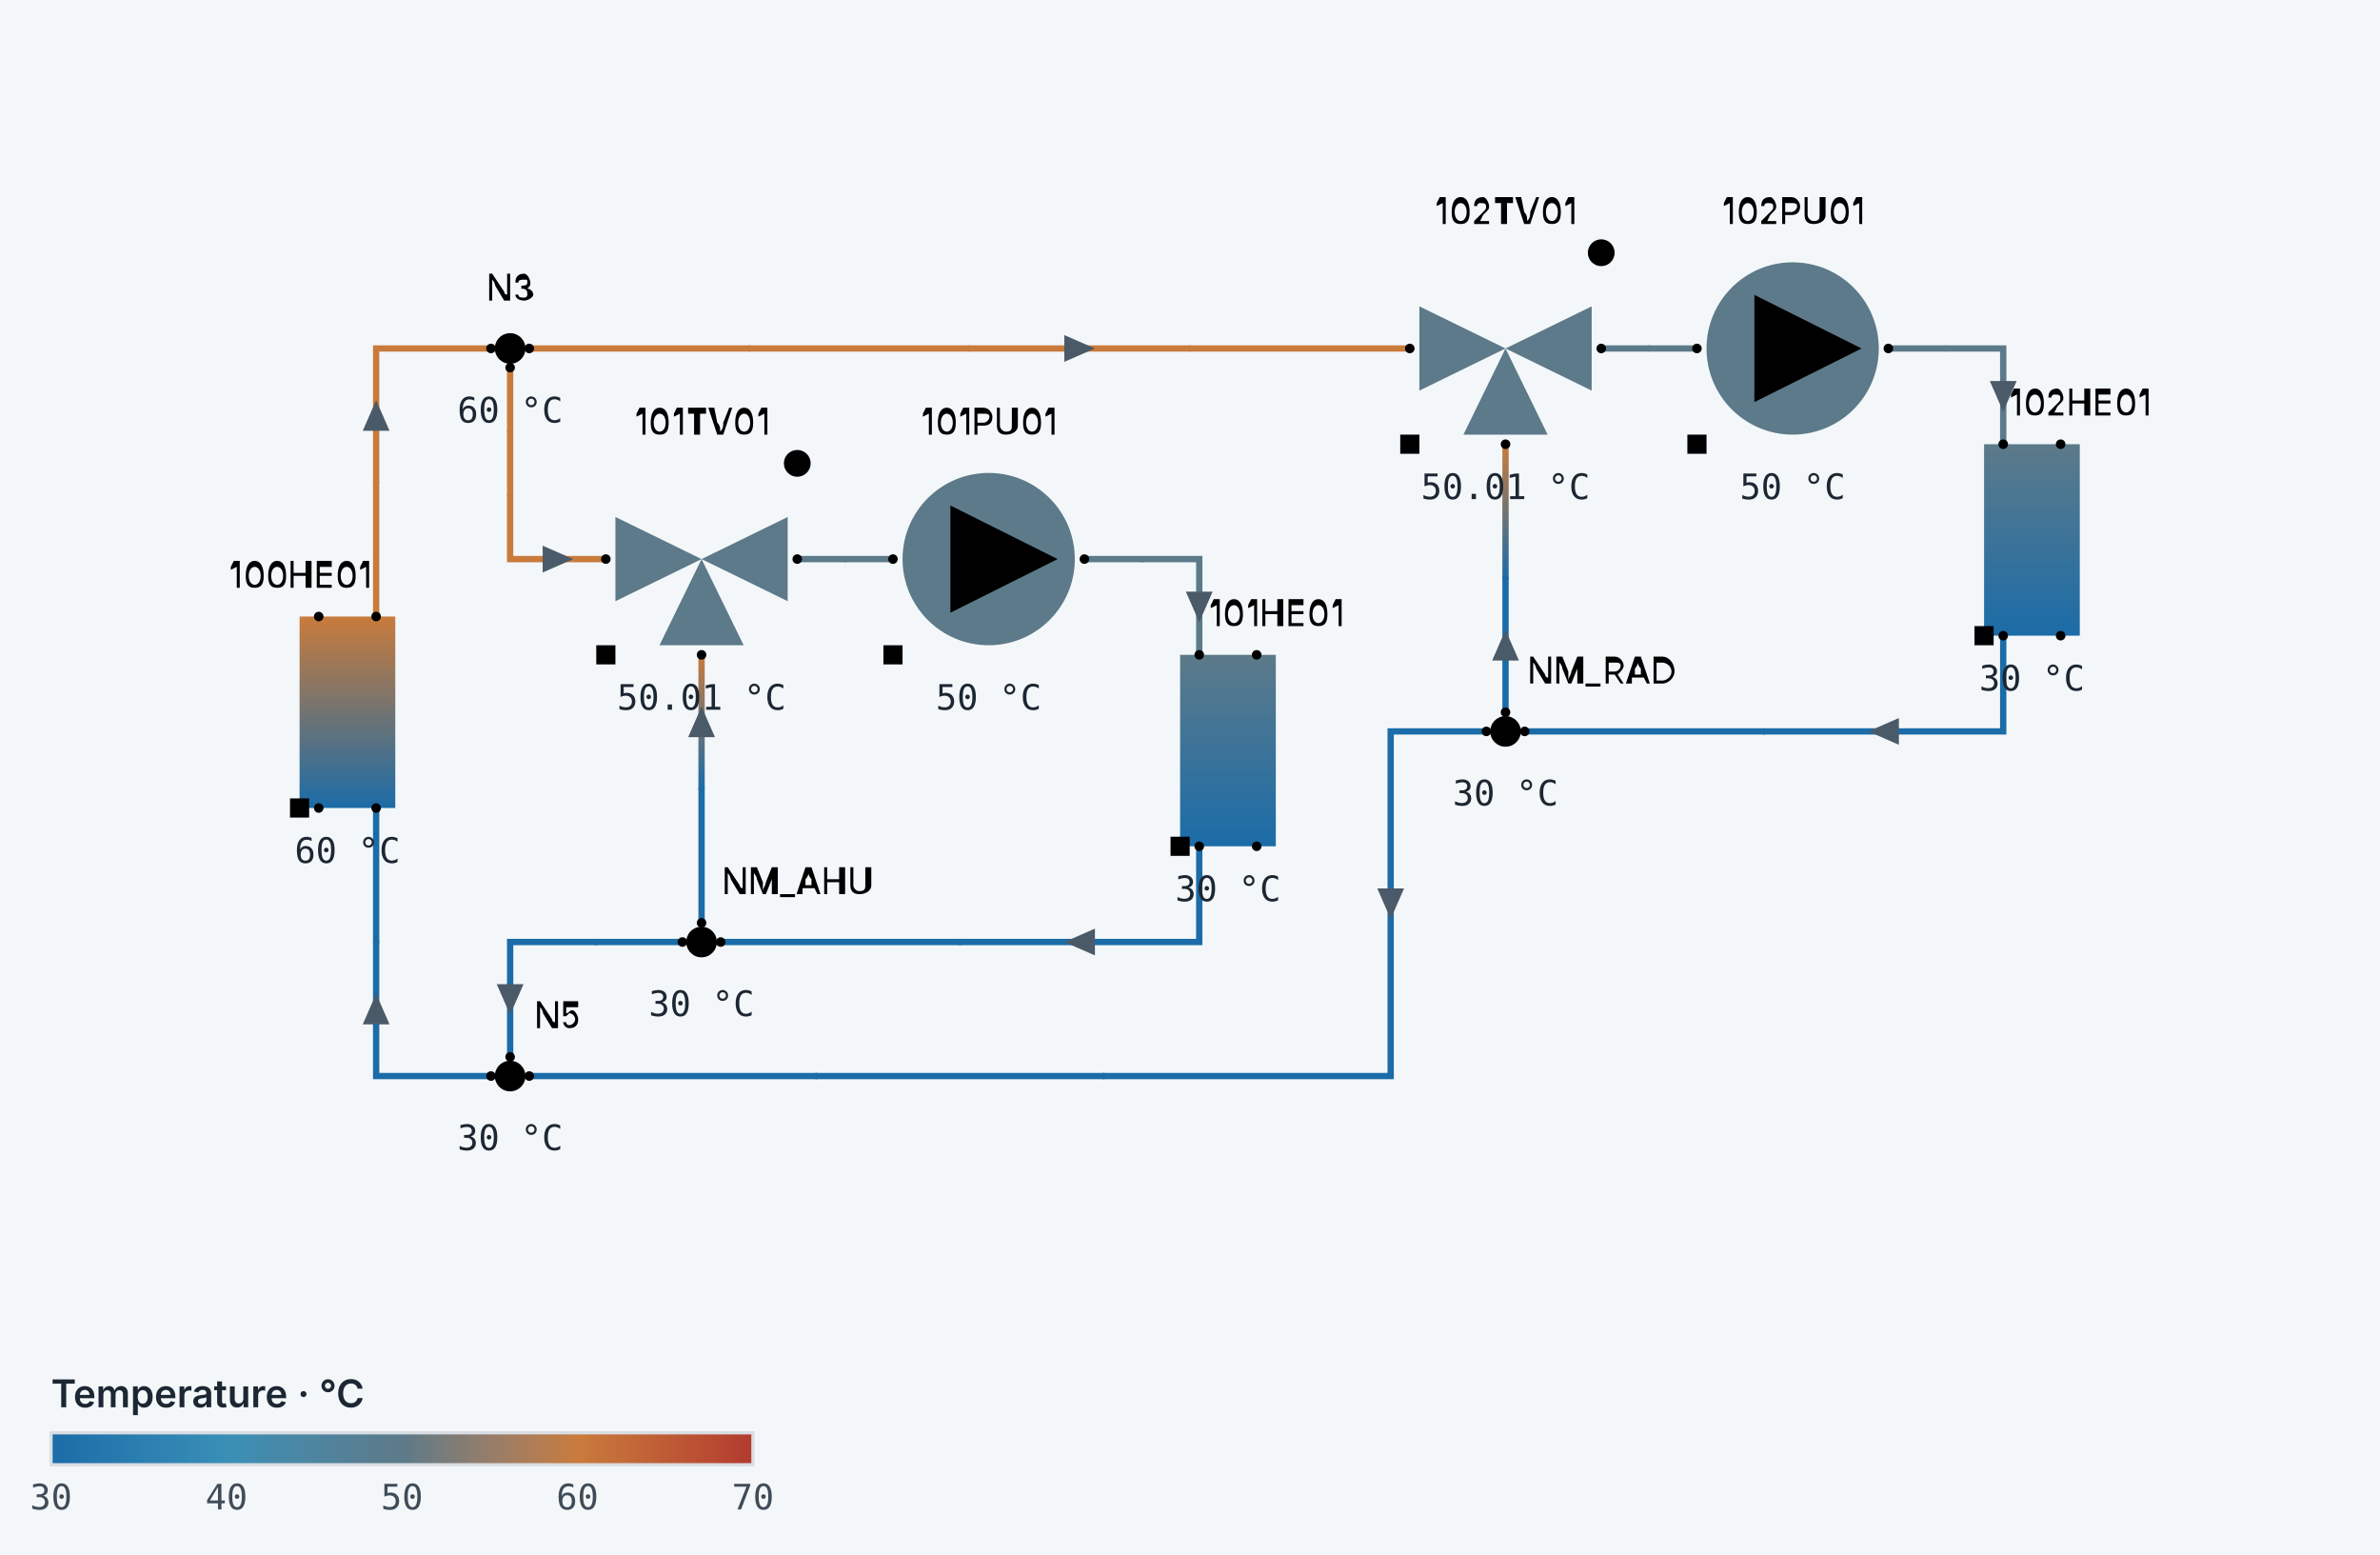
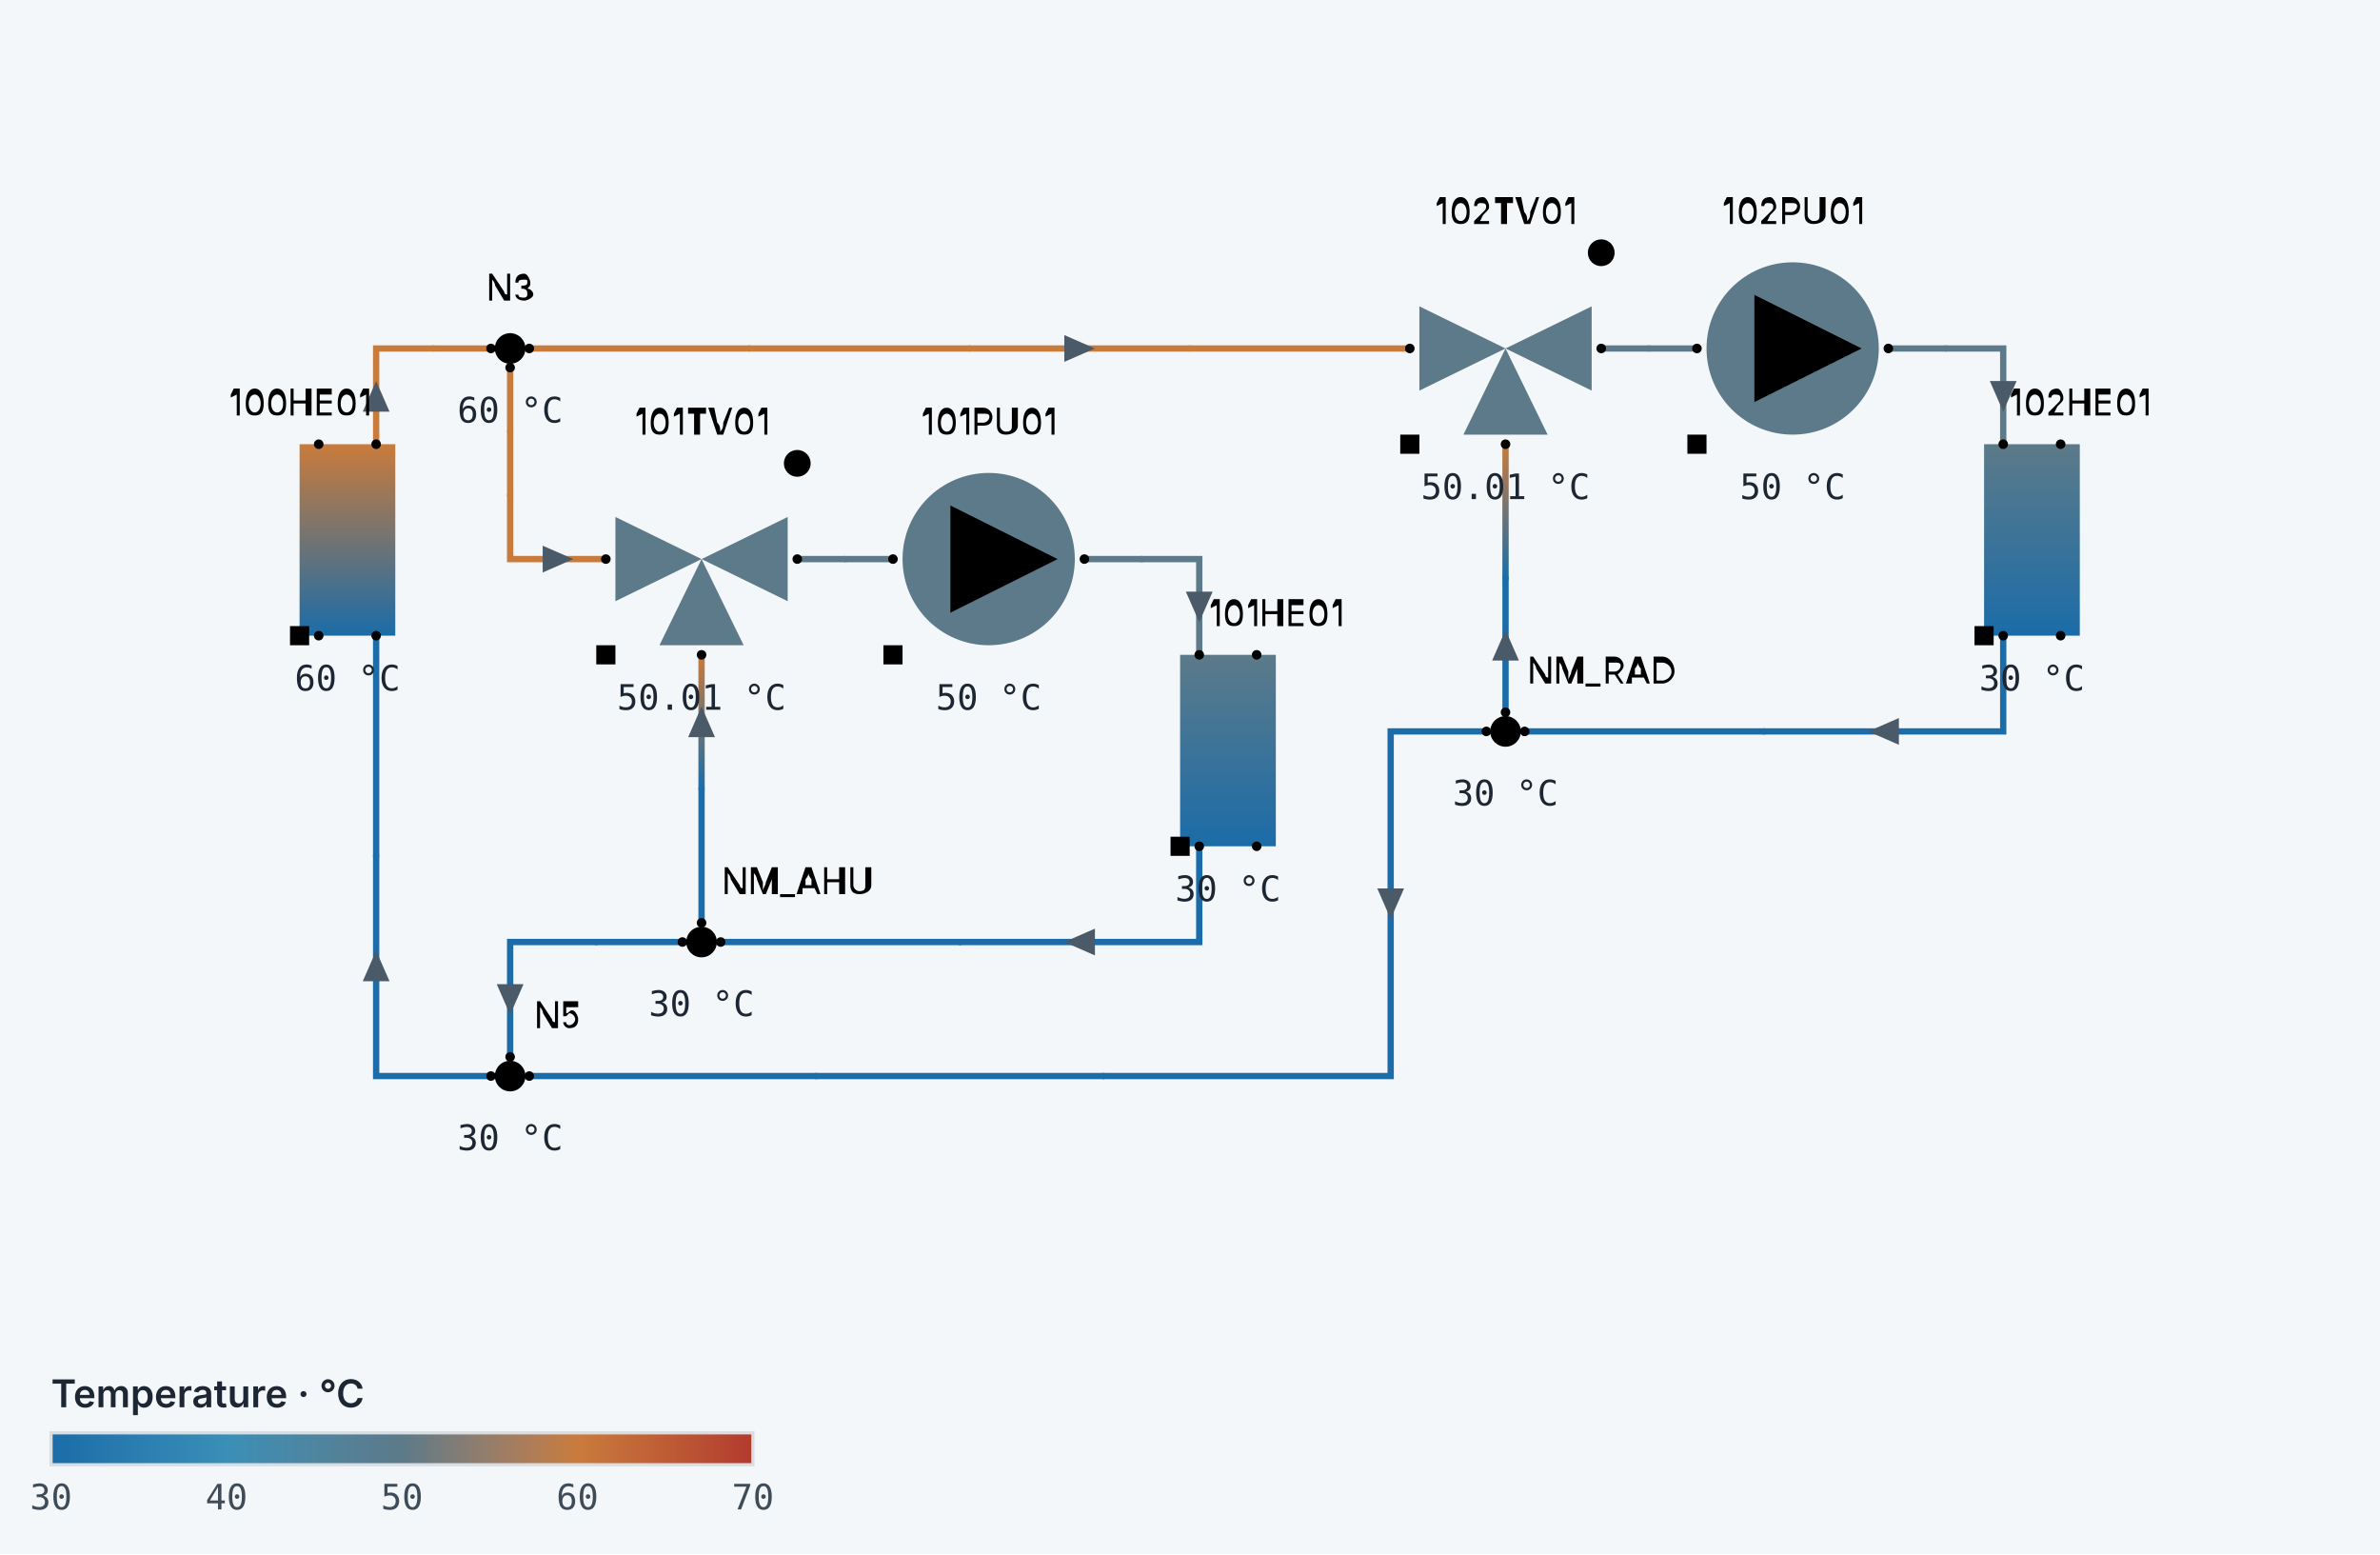
<svg xmlns="http://www.w3.org/2000/svg" width="746" height="487" viewBox="0 0 746 487" role="img" aria-labelledby="export-title export-desc" data-theme="light">
  <style>svg { font-family: system-ui, -apple-system, 'Segoe UI', sans-serif; }
.export__background { fill: #f4f7f9; }
.export__value { font-family: ui-monospace, 'Cascadia Code', 'JetBrains Mono', Consolas, monospace; font-size: 11px; fill: #1c2733; text-anchor: middle; }
.export__value--unsolved { fill: #586672; font-style: italic; }
.export__legend-title { font-size: 12px; font-weight: 600; fill: #1c2733; }
.export__legend-tick { font-family: ui-monospace, 'Cascadia Code', 'JetBrains Mono', Consolas, monospace; font-size: 11px; fill: #3f4c58; text-anchor: middle; }
.export__legend-note { font-size: 11px; fill: #586672; }
.export__legend-frame { fill: none; stroke: #d9dee3; }
.scene__route .scene__arrow { fill: #4a5a68; }
.scene__route--signal .scene__arrow { fill: #586672; }</style>
  <rect class="export__background" width="746" height="487" />
  <g transform="translate(108.9 169.2) scale(60 -60)">
    <g class="scene" font-family="system-ui, -apple-system, 'Segoe UI', sans-serif">
      <g class="scene__routes">
        <g data-id="c0" class="scene__route scene__route--pipe scene__route--return scene__route--scaled" fill="none" style="stroke:url(#export-route-c0);color:currentColor" stroke-width="0.033" stroke-linejoin="miter" stroke-linecap="round">
          <defs>
-             <linearGradient id="export-route-c0" gradientUnits="userSpaceOnUse" x1="0.15" y1="-2.1" x2="0.15" y2="-1.4">
-               <stop offset="0" style="stop-color:#1b6ca8" />
-               <stop offset="1" style="stop-color:#1b6ca8" />
-             </linearGradient>
-           </defs>
-           <path d="M0.15 -2.1 L0.15 -1.4" />
+             <linearGradient id="export-route-c0" gradientUnits="userSpaceOnUse" x1="0.15" y1="-1.65" x2="0.15" y2="-0.5">
+               <stop offset="0" style="stop-color:#1b6ca8" />
+               <stop offset="1" style="stop-color:#1b6ca8" />
+             </linearGradient>
+           </defs>
+           <path d="M0.15 -1.65 L0.15 -0.5" />
        </g>
        <g data-id="c4" class="scene__route scene__route--pipe scene__route--return scene__route--scaled" fill="none" style="stroke:url(#export-route-c4);color:currentColor" stroke-width="0.033" stroke-linejoin="miter" stroke-linecap="round">
          <defs>
            <linearGradient id="export-route-c4" gradientUnits="userSpaceOnUse" x1="2.45" y1="-2.8" x2="0.95" y2="-2.8">
              <stop offset="0" style="stop-color:#1b6ca8" />
              <stop offset="1" style="stop-color:#1b6ca8" />
            </linearGradient>
          </defs>
          <path d="M2.45 -2.8 L0.95 -2.8" />
        </g>
        <g data-id="c5" class="scene__route scene__route--pipe scene__route--return scene__route--scaled" fill="none" style="stroke:url(#export-route-c5);color:currentColor" stroke-width="0.033" stroke-linejoin="miter" stroke-linecap="round">
          <defs>
-             <linearGradient id="export-route-c5" gradientUnits="userSpaceOnUse" x1="0.75" y1="-2.8" x2="0.15" y2="-2.1">
-               <stop offset="0" style="stop-color:#1b6ca8" />
-               <stop offset="1" style="stop-color:#1b6ca8" />
-             </linearGradient>
-           </defs>
-           <path d="M0.75 -2.8 L0.15 -2.8 L0.15 -2.1" />
-           <polygon class="scene__arrow" points="0.15,-2.37 0.08,-2.53 0.22,-2.53" stroke="none" />
+             <linearGradient id="export-route-c5" gradientUnits="userSpaceOnUse" x1="0.75" y1="-2.8" x2="0.15" y2="-1.65">
+               <stop offset="0" style="stop-color:#1b6ca8" />
+               <stop offset="1" style="stop-color:#1b6ca8" />
+             </linearGradient>
+           </defs>
+           <path d="M0.75 -2.8 L0.15 -2.8 L0.15 -1.65" />
+           <polygon class="scene__arrow" points="0.15,-2.145 0.08,-2.305 0.22,-2.305" stroke="none" />
        </g>
        <g data-id="c9" class="scene__route scene__route--pipe scene__route--return scene__route--scaled" fill="none" style="stroke:url(#export-route-c9);color:currentColor" stroke-width="0.033" stroke-linejoin="miter" stroke-linecap="round">
          <defs>
            <linearGradient id="export-route-c9" gradientUnits="userSpaceOnUse" x1="1.85" y1="-2" x2="1.85" y2="-1.3">
              <stop offset="0" style="stop-color:#1b6ca8" />
              <stop offset="1" style="stop-color:#1b6ca8" />
            </linearGradient>
          </defs>
          <path d="M1.85 -2 L1.85 -1.3" />
        </g>
        <g data-id="c10" class="scene__route scene__route--pipe scene__route--return scene__route--scaled" fill="none" style="stroke:url(#export-route-c10);color:currentColor" stroke-width="0.033" stroke-linejoin="miter" stroke-linecap="round">
          <defs>
            <linearGradient id="export-route-c10" gradientUnits="userSpaceOnUse" x1="1.85" y1="-1.3" x2="1.85" y2="-0.6">
              <stop offset="0" style="stop-color:#1b6ca8" />
              <stop offset="1" style="stop-color:#c97b3c" />
            </linearGradient>
          </defs>
          <path d="M1.85 -1.3 L1.85 -0.6" />
          <polygon class="scene__arrow" points="1.85,-0.87 1.78,-1.03 1.92,-1.03" stroke="none" />
        </g>
        <g data-id="c15" class="scene__route scene__route--pipe scene__route--return scene__route--scaled" fill="none" style="stroke:url(#export-route-c15);color:currentColor" stroke-width="0.033" stroke-linejoin="miter" stroke-linecap="round">
          <defs>
            <linearGradient id="export-route-c15" gradientUnits="userSpaceOnUse" x1="4.45" y1="-1.6" x2="3.2" y2="-2.1">
              <stop offset="0" style="stop-color:#1b6ca8" />
              <stop offset="1" style="stop-color:#1b6ca8" />
            </linearGradient>
          </defs>
          <path d="M4.45 -1.6 L4.45 -2.1 L3.2 -2.1" />
          <polygon class="scene__arrow" points="3.745,-2.1 3.905,-2.17 3.905,-2.03" stroke="none" />
        </g>
        <g data-id="c16" class="scene__route scene__route--pipe scene__route--return scene__route--scaled" fill="none" style="stroke:url(#export-route-c16);color:currentColor" stroke-width="0.033" stroke-linejoin="miter" stroke-linecap="round">
          <defs>
            <linearGradient id="export-route-c16" gradientUnits="userSpaceOnUse" x1="3.2" y1="-2.1" x2="1.95" y2="-2.1">
              <stop offset="0" style="stop-color:#1b6ca8" />
              <stop offset="1" style="stop-color:#1b6ca8" />
            </linearGradient>
          </defs>
          <path d="M3.2 -2.1 L1.95 -2.1" />
        </g>
        <g data-id="c17" class="scene__route scene__route--pipe scene__route--return scene__route--scaled" fill="none" style="stroke:url(#export-route-c17);color:currentColor" stroke-width="0.033" stroke-linejoin="miter" stroke-linecap="round">
          <defs>
            <linearGradient id="export-route-c17" gradientUnits="userSpaceOnUse" x1="1.75" y1="-2.1" x2="1.3" y2="-2.1">
              <stop offset="0" style="stop-color:#1b6ca8" />
              <stop offset="1" style="stop-color:#1b6ca8" />
            </linearGradient>
          </defs>
          <path d="M1.75 -2.1 L1.3 -2.1" />
        </g>
        <g data-id="c18" class="scene__route scene__route--pipe scene__route--return scene__route--scaled" fill="none" style="stroke:url(#export-route-c18);color:currentColor" stroke-width="0.033" stroke-linejoin="miter" stroke-linecap="round">
          <defs>
            <linearGradient id="export-route-c18" gradientUnits="userSpaceOnUse" x1="1.3" y1="-2.1" x2="0.85" y2="-2.7">
              <stop offset="0" style="stop-color:#1b6ca8" />
              <stop offset="1" style="stop-color:#1b6ca8" />
            </linearGradient>
          </defs>
          <path d="M1.3 -2.1 L0.85 -2.1 L0.85 -2.7" />
          <polygon class="scene__arrow" points="0.85,-2.48 0.92,-2.32 0.78,-2.32" stroke="none" />
        </g>
        <g data-id="c22" class="scene__route scene__route--pipe scene__route--return scene__route--scaled" fill="none" style="stroke:url(#export-route-c22);color:currentColor" stroke-width="0.033" stroke-linejoin="miter" stroke-linecap="round">
          <defs>
            <linearGradient id="export-route-c22" gradientUnits="userSpaceOnUse" x1="6.05" y1="-0.9" x2="6.05" y2="-0.2">
              <stop offset="0" style="stop-color:#1b6ca8" />
              <stop offset="1" style="stop-color:#1b6ca8" />
            </linearGradient>
          </defs>
          <path d="M6.05 -0.9 L6.05 -0.2" />
          <polygon class="scene__arrow" points="6.05,-0.47 5.98,-0.63 6.12,-0.63" stroke="none" />
        </g>
        <g data-id="c23" class="scene__route scene__route--pipe scene__route--return scene__route--scaled" fill="none" style="stroke:url(#export-route-c23);color:currentColor" stroke-width="0.033" stroke-linejoin="miter" stroke-linecap="round">
          <defs>
            <linearGradient id="export-route-c23" gradientUnits="userSpaceOnUse" x1="6.05" y1="-0.2" x2="6.05" y2="0.5">
              <stop offset="0" style="stop-color:#1b6ca8" />
              <stop offset="1" style="stop-color:#c97b3c" />
            </linearGradient>
          </defs>
          <path d="M6.05 -0.2 L6.05 0.5" />
        </g>
        <g data-id="c28" class="scene__route scene__route--pipe scene__route--return scene__route--scaled" fill="none" style="stroke:url(#export-route-c28);color:currentColor" stroke-width="0.033" stroke-linejoin="miter" stroke-linecap="round">
          <defs>
            <linearGradient id="export-route-c28" gradientUnits="userSpaceOnUse" x1="8.65" y1="-0.5" x2="7.4" y2="-1">
              <stop offset="0" style="stop-color:#1b6ca8" />
              <stop offset="1" style="stop-color:#1b6ca8" />
            </linearGradient>
          </defs>
          <path d="M8.65 -0.5 L8.65 -1 L7.4 -1" />
          <polygon class="scene__arrow" points="7.945,-1 8.105,-1.07 8.105,-0.93" stroke="none" />
        </g>
        <g data-id="c29" class="scene__route scene__route--pipe scene__route--return scene__route--scaled" fill="none" style="stroke:url(#export-route-c29);color:currentColor" stroke-width="0.033" stroke-linejoin="miter" stroke-linecap="round">
          <defs>
            <linearGradient id="export-route-c29" gradientUnits="userSpaceOnUse" x1="7.4" y1="-1" x2="6.15" y2="-1">
              <stop offset="0" style="stop-color:#1b6ca8" />
              <stop offset="1" style="stop-color:#1b6ca8" />
            </linearGradient>
          </defs>
          <path d="M7.4 -1 L6.15 -1" />
        </g>
        <g data-id="c30" class="scene__route scene__route--pipe scene__route--return scene__route--scaled" fill="none" style="stroke:url(#export-route-c30);color:currentColor" stroke-width="0.033" stroke-linejoin="miter" stroke-linecap="round">
          <defs>
            <linearGradient id="export-route-c30" gradientUnits="userSpaceOnUse" x1="5.95" y1="-1" x2="3.95" y2="-2.8">
              <stop offset="0" style="stop-color:#1b6ca8" />
              <stop offset="1" style="stop-color:#1b6ca8" />
            </linearGradient>
          </defs>
          <path d="M5.95 -1 L5.45 -1 L5.45 -2.8 L3.95 -2.8" />
          <polygon class="scene__arrow" points="5.45,-1.98 5.52,-1.82 5.38,-1.82" stroke="none" />
        </g>
        <g data-id="c31" class="scene__route scene__route--pipe scene__route--return scene__route--scaled" fill="none" style="stroke:url(#export-route-c31);color:currentColor" stroke-width="0.033" stroke-linejoin="miter" stroke-linecap="round">
          <defs>
            <linearGradient id="export-route-c31" gradientUnits="userSpaceOnUse" x1="3.95" y1="-2.8" x2="2.45" y2="-2.8">
              <stop offset="0" style="stop-color:#1b6ca8" />
              <stop offset="1" style="stop-color:#1b6ca8" />
            </linearGradient>
          </defs>
          <path d="M3.95 -2.8 L2.45 -2.8" />
        </g>
        <g data-id="c1" class="scene__route scene__route--pipe scene__route--supply scene__route--scaled" fill="none" style="stroke:url(#export-route-c1);color:currentColor" stroke-width="0.033" stroke-linejoin="miter" stroke-linecap="round">
          <defs>
-             <linearGradient id="export-route-c1" gradientUnits="userSpaceOnUse" x1="0.15" y1="-0.4" x2="0.15" y2="0.3">
-               <stop offset="0" style="stop-color:#c97b3c" />
-               <stop offset="1" style="stop-color:#c97b3c" />
-             </linearGradient>
-           </defs>
-           <path d="M0.15 -0.4 L0.15 0.3" />
+             <linearGradient id="export-route-c1" gradientUnits="userSpaceOnUse" x1="0.15" y1="0.5" x2="0.45" y2="1">
+               <stop offset="0" style="stop-color:#c97b3c" />
+               <stop offset="1" style="stop-color:#c97b3c" />
+             </linearGradient>
+           </defs>
+           <path d="M0.15 0.5 L0.15 1 L0.45 1" />
+           <polygon class="scene__arrow" points="0.15,0.83 0.08,0.67 0.22,0.67" stroke="none" />
        </g>
        <g data-id="c2" class="scene__route scene__route--pipe scene__route--supply scene__route--scaled" fill="none" style="stroke:url(#export-route-c2);color:currentColor" stroke-width="0.033" stroke-linejoin="miter" stroke-linecap="round">
          <defs>
-             <linearGradient id="export-route-c2" gradientUnits="userSpaceOnUse" x1="0.15" y1="0.3" x2="0.75" y2="1">
-               <stop offset="0" style="stop-color:#c97b3c" />
-               <stop offset="1" style="stop-color:#c97b3c" />
-             </linearGradient>
-           </defs>
-           <path d="M0.15 0.3 L0.15 1 L0.75 1" />
-           <polygon class="scene__arrow" points="0.15,0.73 0.08,0.57 0.22,0.57" stroke="none" />
+             <linearGradient id="export-route-c2" gradientUnits="userSpaceOnUse" x1="0.45" y1="1" x2="0.75" y2="1">
+               <stop offset="0" style="stop-color:#c97b3c" />
+               <stop offset="1" style="stop-color:#c97b3c" />
+             </linearGradient>
+           </defs>
+           <path d="M0.45 1 L0.75 1" />
        </g>
        <g data-id="c3" class="scene__route scene__route--pipe scene__route--supply scene__route--scaled" fill="none" style="stroke:url(#export-route-c3);color:currentColor" stroke-width="0.033" stroke-linejoin="miter" stroke-linecap="round">
          <defs>
            <linearGradient id="export-route-c3" gradientUnits="userSpaceOnUse" x1="0.95" y1="1" x2="2.1" y2="1">
              <stop offset="0" style="stop-color:#c97b3c" />
              <stop offset="1" style="stop-color:#c97b3c" />
            </linearGradient>
          </defs>
          <path d="M0.95 1 L2.1 1" />
        </g>
        <g data-id="c6" class="scene__route scene__route--pipe scene__route--supply scene__route--scaled" fill="none" style="stroke:url(#export-route-c6);color:currentColor" stroke-width="0.033" stroke-linejoin="miter" stroke-linecap="round">
          <defs>
            <linearGradient id="export-route-c6" gradientUnits="userSpaceOnUse" x1="0.85" y1="0.9" x2="0.85" y2="0.567">
              <stop offset="0" style="stop-color:#c97b3c" />
              <stop offset="1" style="stop-color:#c97b3c" />
            </linearGradient>
          </defs>
          <path d="M0.85 0.9 L0.85 0.567" />
        </g>
        <g data-id="c7" class="scene__route scene__route--pipe scene__route--supply scene__route--scaled" fill="none" style="stroke:url(#export-route-c7);color:currentColor" stroke-width="0.033" stroke-linejoin="miter" stroke-linecap="round">
          <defs>
            <linearGradient id="export-route-c7" gradientUnits="userSpaceOnUse" x1="0.85" y1="0.567" x2="0.85" y2="0.233">
              <stop offset="0" style="stop-color:#c97b3c" />
              <stop offset="1" style="stop-color:#c97b3c" />
            </linearGradient>
          </defs>
          <path d="M0.85 0.567 L0.85 0.233" />
        </g>
        <g data-id="c8" class="scene__route scene__route--pipe scene__route--supply scene__route--scaled" fill="none" style="stroke:url(#export-route-c8);color:currentColor" stroke-width="0.033" stroke-linejoin="miter" stroke-linecap="round">
          <defs>
            <linearGradient id="export-route-c8" gradientUnits="userSpaceOnUse" x1="0.85" y1="0.233" x2="1.35" y2="-0.1">
              <stop offset="0" style="stop-color:#c97b3c" />
              <stop offset="1" style="stop-color:#c97b3c" />
            </linearGradient>
          </defs>
          <path d="M0.85 0.233 L0.85 -0.1 L1.35 -0.1" />
          <polygon class="scene__arrow" points="1.18,-0.1 1.02,-0.03 1.02,-0.17" stroke="none" />
        </g>
        <g data-id="c11" class="scene__route scene__route--pipe scene__route--supply scene__route--scaled" fill="none" style="stroke:url(#export-route-c11);color:currentColor" stroke-width="0.033" stroke-linejoin="miter" stroke-linecap="round">
          <defs>
            <linearGradient id="export-route-c11" gradientUnits="userSpaceOnUse" x1="2.35" y1="-0.1" x2="2.6" y2="-0.1">
              <stop offset="0" style="stop-color:#5c7a89" />
              <stop offset="1" style="stop-color:#5c7a89" />
            </linearGradient>
          </defs>
          <path d="M2.35 -0.1 L2.6 -0.1" />
        </g>
        <g data-id="c12" class="scene__route scene__route--pipe scene__route--supply scene__route--scaled" fill="none" style="stroke:url(#export-route-c12);color:currentColor" stroke-width="0.033" stroke-linejoin="miter" stroke-linecap="round">
          <defs>
            <linearGradient id="export-route-c12" gradientUnits="userSpaceOnUse" x1="2.6" y1="-0.1" x2="2.85" y2="-0.1">
              <stop offset="0" style="stop-color:#5c7a89" />
              <stop offset="1" style="stop-color:#5c7a89" />
            </linearGradient>
          </defs>
          <path d="M2.6 -0.1 L2.85 -0.1" />
        </g>
        <g data-id="c13" class="scene__route scene__route--pipe scene__route--supply scene__route--scaled" fill="none" style="stroke:url(#export-route-c13);color:currentColor" stroke-width="0.033" stroke-linejoin="miter" stroke-linecap="round">
          <defs>
            <linearGradient id="export-route-c13" gradientUnits="userSpaceOnUse" x1="3.85" y1="-0.1" x2="4.15" y2="-0.1">
              <stop offset="0" style="stop-color:#5c7a89" />
              <stop offset="1" style="stop-color:#5c7a89" />
            </linearGradient>
          </defs>
          <path d="M3.85 -0.1 L4.15 -0.1" />
        </g>
        <g data-id="c14" class="scene__route scene__route--pipe scene__route--supply scene__route--scaled" fill="none" style="stroke:url(#export-route-c14);color:currentColor" stroke-width="0.033" stroke-linejoin="miter" stroke-linecap="round">
          <defs>
            <linearGradient id="export-route-c14" gradientUnits="userSpaceOnUse" x1="4.15" y1="-0.1" x2="4.45" y2="-0.6">
              <stop offset="0" style="stop-color:#5c7a89" />
              <stop offset="1" style="stop-color:#5c7a89" />
            </linearGradient>
          </defs>
          <path d="M4.15 -0.1 L4.45 -0.1 L4.45 -0.6" />
          <polygon class="scene__arrow" points="4.45,-0.43 4.52,-0.27 4.38,-0.27" stroke="none" />
        </g>
        <g data-id="c19" class="scene__route scene__route--pipe scene__route--supply scene__route--scaled" fill="none" style="stroke:url(#export-route-c19);color:currentColor" stroke-width="0.033" stroke-linejoin="miter" stroke-linecap="round">
          <defs>
            <linearGradient id="export-route-c19" gradientUnits="userSpaceOnUse" x1="2.1" y1="1" x2="3.25" y2="1">
              <stop offset="0" style="stop-color:#c97b3c" />
              <stop offset="1" style="stop-color:#c97b3c" />
            </linearGradient>
          </defs>
          <path d="M2.1 1 L3.25 1" />
        </g>
        <g data-id="c20" class="scene__route scene__route--pipe scene__route--supply scene__route--scaled" fill="none" style="stroke:url(#export-route-c20);color:currentColor" stroke-width="0.033" stroke-linejoin="miter" stroke-linecap="round">
          <defs>
            <linearGradient id="export-route-c20" gradientUnits="userSpaceOnUse" x1="3.25" y1="1" x2="4.4" y2="1">
              <stop offset="0" style="stop-color:#c97b3c" />
              <stop offset="1" style="stop-color:#c97b3c" />
            </linearGradient>
          </defs>
          <path d="M3.25 1 L4.4 1" />
          <polygon class="scene__arrow" points="3.905,1 3.745,1.07 3.745,0.93" stroke="none" />
        </g>
        <g data-id="c21" class="scene__route scene__route--pipe scene__route--supply scene__route--scaled" fill="none" style="stroke:url(#export-route-c21);color:currentColor" stroke-width="0.033" stroke-linejoin="miter" stroke-linecap="round">
          <defs>
            <linearGradient id="export-route-c21" gradientUnits="userSpaceOnUse" x1="4.4" y1="1" x2="5.55" y2="1">
              <stop offset="0" style="stop-color:#c97b3c" />
              <stop offset="1" style="stop-color:#c97b3c" />
            </linearGradient>
          </defs>
          <path d="M4.4 1 L5.55 1" />
        </g>
        <g data-id="c24" class="scene__route scene__route--pipe scene__route--supply scene__route--scaled" fill="none" style="stroke:url(#export-route-c24);color:currentColor" stroke-width="0.033" stroke-linejoin="miter" stroke-linecap="round">
          <defs>
            <linearGradient id="export-route-c24" gradientUnits="userSpaceOnUse" x1="6.55" y1="1" x2="6.8" y2="1">
              <stop offset="0" style="stop-color:#5c7a89" />
              <stop offset="1" style="stop-color:#5c7a89" />
            </linearGradient>
          </defs>
          <path d="M6.55 1 L6.8 1" />
        </g>
        <g data-id="c25" class="scene__route scene__route--pipe scene__route--supply scene__route--scaled" fill="none" style="stroke:url(#export-route-c25);color:currentColor" stroke-width="0.033" stroke-linejoin="miter" stroke-linecap="round">
          <defs>
            <linearGradient id="export-route-c25" gradientUnits="userSpaceOnUse" x1="6.8" y1="1" x2="7.05" y2="1">
              <stop offset="0" style="stop-color:#5c7a89" />
              <stop offset="1" style="stop-color:#5c7a89" />
            </linearGradient>
          </defs>
          <path d="M6.8 1 L7.05 1" />
        </g>
        <g data-id="c26" class="scene__route scene__route--pipe scene__route--supply scene__route--scaled" fill="none" style="stroke:url(#export-route-c26);color:currentColor" stroke-width="0.033" stroke-linejoin="miter" stroke-linecap="round">
          <defs>
            <linearGradient id="export-route-c26" gradientUnits="userSpaceOnUse" x1="8.05" y1="1" x2="8.35" y2="1">
              <stop offset="0" style="stop-color:#5c7a89" />
              <stop offset="1" style="stop-color:#5c7a89" />
            </linearGradient>
          </defs>
          <path d="M8.05 1 L8.35 1" />
        </g>
        <g data-id="c27" class="scene__route scene__route--pipe scene__route--supply scene__route--scaled" fill="none" style="stroke:url(#export-route-c27);color:currentColor" stroke-width="0.033" stroke-linejoin="miter" stroke-linecap="round">
          <defs>
            <linearGradient id="export-route-c27" gradientUnits="userSpaceOnUse" x1="8.35" y1="1" x2="8.65" y2="0.5">
              <stop offset="0" style="stop-color:#5c7a89" />
              <stop offset="1" style="stop-color:#5c7a89" />
            </linearGradient>
          </defs>
          <path d="M8.35 1 L8.65 1 L8.65 0.5" />
          <polygon class="scene__arrow" points="8.65,0.67 8.72,0.83 8.58,0.83" stroke="none" />
        </g>
      </g>
      <g class="scene__symbols">
        <g data-id="HS1" class="scene__symbol" tabindex="0" role="img" aria-label="HS1, heat_exchanger" stroke-width="0.025">
-           <g transform="translate(0 -0.9) rotate(-180) scale(1 1)" fill="none" stroke-width="0.025" stroke-linejoin="round" stroke-linecap="round">
+           <g transform="translate(0 0) rotate(-180) scale(1 1)" fill="none" stroke-width="0.025" stroke-linejoin="round" stroke-linecap="round">
            <defs>
              <linearGradient id="export-symbol-HS1" gradientUnits="userSpaceOnUse" x1="-0.15" y1="0.5" x2="-0.15" y2="-0.5">
                <stop offset="0" style="stop-color:#1b6ca8" />
                <stop offset="1" style="stop-color:#c97b3c" />
              </linearGradient>
            </defs>
            <rect x="-0.25" y="-0.5" width="0.5" height="1" fill="url(#export-symbol-HS1)" />
            <line x1="-0.25" y1="-0.5" x2="0.25" y2="0.5" fill="none" />
            <line x1="-0.25" y1="0.5" x2="0.25" y2="-0.5" fill="none" />
          </g>
-           <circle class="scene__port" cx="0.15" cy="-1.4" r="0.025" stroke="none" />
-           <circle class="scene__port" cx="-0.15" cy="-0.4" r="0.025" stroke="none" />
-           <circle class="scene__port" cx="0.15" cy="-0.4" r="0.025" stroke="none" />
-           <circle class="scene__port" cx="-0.15" cy="-1.4" r="0.025" stroke="none" />
-           <rect class="scene__sized" x="-0.3" y="-1.45" width="0.1" height="0.1" />
+           <circle class="scene__port" cx="0.15" cy="-0.5" r="0.025" stroke="none" />
+           <circle class="scene__port" cx="-0.15" cy="0.5" r="0.025" stroke="none" />
+           <circle class="scene__port" cx="0.15" cy="0.5" r="0.025" stroke="none" />
+           <circle class="scene__port" cx="-0.15" cy="-0.5" r="0.025" stroke="none" />
+           <rect class="scene__sized" x="-0.3" y="-0.55" width="0.1" height="0.1" />
        </g>
        <g data-id="N3" class="scene__symbol scene__symbol--inferred" tabindex="0" role="img" aria-label="N3, node, inferred" stroke-width="0.025">
          <g transform="translate(0.85 1) rotate(0) scale(1 1)" fill="none" stroke-width="0.025" stroke-linejoin="round" stroke-linecap="round">
            <circle cx="0" cy="0" r="0.08" fill="currentColor" />
          </g>
          <circle class="scene__port" cx="0.75" cy="1" r="0.025" stroke="none" />
          <circle class="scene__port" cx="0.95" cy="1" r="0.025" stroke="none" />
          <circle class="scene__port" cx="0.85" cy="0.9" r="0.025" stroke="none" />
        </g>
        <g data-id="TV_RAD" class="scene__symbol" tabindex="0" role="img" aria-label="TV_RAD, three_way_valve" stroke-width="0.025">
          <g transform="translate(6.05 1) rotate(-270) scale(1 1)" fill="none" stroke-width="0.025" stroke-linejoin="round" stroke-linecap="round">
            <polygon points="-0.45,-0.22 0,0 -0.45,0.22" fill="#5c7a89" />
            <polygon points="-0.22,0.45 0,0 0.22,0.45" fill="#5c7a89" />
            <polygon points="-0.22,-0.45 0,0 0.22,-0.45" fill="#5c7a89" />
            <line x1="-0.5" y1="0" x2="-0.45" y2="0" fill="none" />
            <line x1="0" y1="0.5" x2="0" y2="0.45" fill="none" />
            <line x1="0" y1="-0.45" x2="0" y2="-0.5" fill="none" />
            <line x1="0" y1="0" x2="0.28" y2="0" fill="none" />
            <line x1="0.28" y1="-0.12" x2="0.28" y2="0.12" fill="none" />
          </g>
          <circle class="scene__port" cx="5.55" cy="1" r="0.025" stroke="none" />
          <circle class="scene__port" cx="6.55" cy="1" r="0.025" stroke="none" />
          <circle class="scene__port" cx="6.05" cy="0.5" r="0.025" stroke="none" />
          <circle class="scene__badge scene__badge--warning" cx="6.55" cy="1.5" r="0.07" stroke="none" />
          <rect class="scene__sized" x="5.5" y="0.45" width="0.1" height="0.1" />
        </g>
        <g data-id="PU_RAD" class="scene__symbol" tabindex="0" role="img" aria-label="PU_RAD, pump" stroke-width="0.025">
          <g transform="translate(7.55 1) rotate(0) scale(1 1)" fill="none" stroke-width="0.025" stroke-linejoin="round" stroke-linecap="round">
            <defs>
              <linearGradient id="export-symbol-PU_RAD" gradientUnits="userSpaceOnUse" x1="-0.5" y1="0" x2="0.5" y2="0">
                <stop offset="0" style="stop-color:#5c7a89" />
                <stop offset="1" style="stop-color:#5c7a89" />
              </linearGradient>
            </defs>
            <circle cx="0" cy="0" r="0.45" fill="url(#export-symbol-PU_RAD)" />
            <polygon points="-0.2,-0.28 0.36,0 -0.2,0.28" fill="currentColor" />
            <line x1="-0.5" y1="0" x2="-0.45" y2="0" fill="none" />
            <line x1="0.45" y1="0" x2="0.5" y2="0" fill="none" />
          </g>
          <circle class="scene__port" cx="7.05" cy="1" r="0.025" stroke="none" />
          <circle class="scene__port" cx="8.05" cy="1" r="0.025" stroke="none" />
          <rect class="scene__sized" x="7" y="0.45" width="0.1" height="0.1" />
        </g>
        <g data-id="HE_RAD" class="scene__symbol" tabindex="0" role="img" aria-label="HE_RAD, heat_exchanger" stroke-width="0.025">
          <g transform="translate(8.8 0) rotate(0) scale(1 1)" fill="none" stroke-width="0.025" stroke-linejoin="round" stroke-linecap="round">
            <defs>
              <linearGradient id="export-symbol-HE_RAD" gradientUnits="userSpaceOnUse" x1="-0.15" y1="0.5" x2="-0.15" y2="-0.5">
                <stop offset="0" style="stop-color:#5c7a89" />
                <stop offset="1" style="stop-color:#1b6ca8" />
              </linearGradient>
            </defs>
            <rect x="-0.25" y="-0.5" width="0.5" height="1" fill="url(#export-symbol-HE_RAD)" />
            <line x1="-0.25" y1="-0.5" x2="0.25" y2="0.5" fill="none" />
            <line x1="-0.25" y1="0.5" x2="0.25" y2="-0.5" fill="none" />
          </g>
          <circle class="scene__port" cx="8.65" cy="0.5" r="0.025" stroke="none" />
          <circle class="scene__port" cx="8.95" cy="-0.5" r="0.025" stroke="none" />
          <circle class="scene__port" cx="8.65" cy="-0.5" r="0.025" stroke="none" />
          <circle class="scene__port" cx="8.95" cy="0.5" r="0.025" stroke="none" />
          <rect class="scene__sized" x="8.5" y="-0.55" width="0.1" height="0.1" />
        </g>
        <g data-id="NM_RAD" class="scene__symbol scene__symbol--inferred" tabindex="0" role="img" aria-label="NM_RAD, node, inferred" stroke-width="0.025">
          <g transform="translate(6.05 -1) rotate(0) scale(1 1)" fill="none" stroke-width="0.025" stroke-linejoin="round" stroke-linecap="round">
            <circle cx="0" cy="0" r="0.08" fill="currentColor" />
          </g>
          <circle class="scene__port" cx="6.05" cy="-0.9" r="0.025" stroke="none" />
          <circle class="scene__port" cx="6.15" cy="-1" r="0.025" stroke="none" />
          <circle class="scene__port" cx="5.95" cy="-1" r="0.025" stroke="none" />
        </g>
        <g data-id="N5" class="scene__symbol scene__symbol--inferred" tabindex="0" role="img" aria-label="N5, node, inferred" stroke-width="0.025">
          <g transform="translate(0.85 -2.8) rotate(0) scale(1 1)" fill="none" stroke-width="0.025" stroke-linejoin="round" stroke-linecap="round">
            <circle cx="0" cy="0" r="0.08" fill="currentColor" />
          </g>
          <circle class="scene__port" cx="0.95" cy="-2.8" r="0.025" stroke="none" />
          <circle class="scene__port" cx="0.75" cy="-2.8" r="0.025" stroke="none" />
          <circle class="scene__port" cx="0.85" cy="-2.7" r="0.025" stroke="none" />
        </g>
        <g data-id="NM_AHU" class="scene__symbol scene__symbol--inferred" tabindex="0" role="img" aria-label="NM_AHU, node, inferred" stroke-width="0.025">
          <g transform="translate(1.85 -2.1) rotate(0) scale(1 1)" fill="none" stroke-width="0.025" stroke-linejoin="round" stroke-linecap="round">
            <circle cx="0" cy="0" r="0.08" fill="currentColor" />
          </g>
          <circle class="scene__port" cx="1.85" cy="-2" r="0.025" stroke="none" />
          <circle class="scene__port" cx="1.95" cy="-2.1" r="0.025" stroke="none" />
          <circle class="scene__port" cx="1.75" cy="-2.1" r="0.025" stroke="none" />
        </g>
        <g data-id="TV_AHU" class="scene__symbol" tabindex="0" role="img" aria-label="TV_AHU, three_way_valve" stroke-width="0.025">
          <g transform="translate(1.85 -0.1) rotate(-270) scale(1 1)" fill="none" stroke-width="0.025" stroke-linejoin="round" stroke-linecap="round">
            <polygon points="-0.45,-0.22 0,0 -0.45,0.22" fill="#5c7a89" />
            <polygon points="-0.22,0.45 0,0 0.22,0.45" fill="#5c7a89" />
            <polygon points="-0.22,-0.45 0,0 0.22,-0.45" fill="#5c7a89" />
            <line x1="-0.5" y1="0" x2="-0.45" y2="0" fill="none" />
            <line x1="0" y1="0.5" x2="0" y2="0.45" fill="none" />
            <line x1="0" y1="-0.45" x2="0" y2="-0.5" fill="none" />
            <line x1="0" y1="0" x2="0.28" y2="0" fill="none" />
            <line x1="0.28" y1="-0.12" x2="0.28" y2="0.12" fill="none" />
          </g>
          <circle class="scene__port" cx="1.35" cy="-0.1" r="0.025" stroke="none" />
          <circle class="scene__port" cx="2.35" cy="-0.1" r="0.025" stroke="none" />
          <circle class="scene__port" cx="1.85" cy="-0.6" r="0.025" stroke="none" />
          <circle class="scene__badge scene__badge--warning" cx="2.35" cy="0.4" r="0.07" stroke="none" />
          <rect class="scene__sized" x="1.3" y="-0.65" width="0.1" height="0.1" />
        </g>
        <g data-id="PU_AHU" class="scene__symbol" tabindex="0" role="img" aria-label="PU_AHU, pump" stroke-width="0.025">
          <g transform="translate(3.35 -0.1) rotate(0) scale(1 1)" fill="none" stroke-width="0.025" stroke-linejoin="round" stroke-linecap="round">
            <defs>
              <linearGradient id="export-symbol-PU_AHU" gradientUnits="userSpaceOnUse" x1="-0.5" y1="0" x2="0.5" y2="0">
                <stop offset="0" style="stop-color:#5c7a89" />
                <stop offset="1" style="stop-color:#5c7a89" />
              </linearGradient>
            </defs>
            <circle cx="0" cy="0" r="0.45" fill="url(#export-symbol-PU_AHU)" />
            <polygon points="-0.2,-0.28 0.36,0 -0.2,0.28" fill="currentColor" />
            <line x1="-0.5" y1="0" x2="-0.45" y2="0" fill="none" />
            <line x1="0.45" y1="0" x2="0.5" y2="0" fill="none" />
          </g>
          <circle class="scene__port" cx="2.85" cy="-0.1" r="0.025" stroke="none" />
          <circle class="scene__port" cx="3.85" cy="-0.1" r="0.025" stroke="none" />
          <rect class="scene__sized" x="2.8" y="-0.65" width="0.1" height="0.1" />
        </g>
        <g data-id="HE_AHU" class="scene__symbol" tabindex="0" role="img" aria-label="HE_AHU, heat_exchanger" stroke-width="0.025">
          <g transform="translate(4.6 -1.1) rotate(0) scale(1 1)" fill="none" stroke-width="0.025" stroke-linejoin="round" stroke-linecap="round">
            <defs>
              <linearGradient id="export-symbol-HE_AHU" gradientUnits="userSpaceOnUse" x1="-0.15" y1="0.5" x2="-0.15" y2="-0.5">
                <stop offset="0" style="stop-color:#5c7a89" />
                <stop offset="1" style="stop-color:#1b6ca8" />
              </linearGradient>
            </defs>
            <rect x="-0.25" y="-0.5" width="0.5" height="1" fill="url(#export-symbol-HE_AHU)" />
            <line x1="-0.25" y1="-0.5" x2="0.25" y2="0.5" fill="none" />
            <line x1="-0.25" y1="0.5" x2="0.25" y2="-0.5" fill="none" />
          </g>
          <circle class="scene__port" cx="4.45" cy="-0.6" r="0.025" stroke="none" />
          <circle class="scene__port" cx="4.75" cy="-1.6" r="0.025" stroke="none" />
          <circle class="scene__port" cx="4.45" cy="-1.6" r="0.025" stroke="none" />
          <circle class="scene__port" cx="4.75" cy="-0.6" r="0.025" stroke="none" />
          <rect class="scene__sized" x="4.3" y="-1.65" width="0.1" height="0.1" />
        </g>
      </g>
      <g class="scene__labels" font-size="0.183" font-weight="500">
        <g>
-           <text data-owner="HS1" class="scene__label" transform="translate(-0.25 -0.25) scale(1 -1)" text-anchor="middle">100HE01</text>
+           <text data-owner="HS1" class="scene__label" transform="translate(-0.25 0.65) scale(1 -1)" text-anchor="middle">100HE01</text>
        </g>
        <g>
          <text data-owner="N3" class="scene__label scene__label--inferred" transform="translate(0.85 1.25) scale(1 -1)" text-anchor="middle">N3</text>
        </g>
        <g>
          <text data-owner="TV_RAD" class="scene__label" transform="translate(6.05 1.65) scale(1 -1)" text-anchor="middle">102TV01</text>
        </g>
        <g>
          <text data-owner="PU_RAD" class="scene__label" transform="translate(7.55 1.65) scale(1 -1)" text-anchor="middle">102PU01</text>
        </g>
        <g>
          <text data-owner="HE_RAD" class="scene__label" transform="translate(9.05 0.65) scale(1 -1)" text-anchor="middle">102HE01</text>
        </g>
        <g>
          <text data-owner="NM_RAD" class="scene__label scene__label--inferred" transform="translate(6.55 -0.75) scale(1 -1)" text-anchor="middle">NM_RAD</text>
        </g>
        <g>
          <text data-owner="N5" class="scene__label scene__label--inferred" transform="translate(1.1 -2.55) scale(1 -1)" text-anchor="middle">N5</text>
        </g>
        <g>
          <text data-owner="NM_AHU" class="scene__label scene__label--inferred" transform="translate(2.35 -1.85) scale(1 -1)" text-anchor="middle">NM_AHU</text>
        </g>
        <g>
          <text data-owner="TV_AHU" class="scene__label" transform="translate(1.85 0.55) scale(1 -1)" text-anchor="middle">101TV01</text>
        </g>
        <g>
          <text data-owner="PU_AHU" class="scene__label" transform="translate(3.35 0.55) scale(1 -1)" text-anchor="middle">101PU01</text>
        </g>
        <g>
          <text data-owner="HE_AHU" class="scene__label" transform="translate(4.85 -0.45) scale(1 -1)" text-anchor="middle">101HE01</text>
        </g>
      </g>
    </g>
  </g>
  <g class="export__values">
-     <text class="export__value" x="108.9" y="270.4">60 °C</text>
+     <text class="export__value" x="108.9" y="216.4">60 °C</text>
    <text class="export__value" x="159.9" y="132.4">60 °C</text>
    <text class="export__value" x="471.9" y="156.4">50.01 °C</text>
    <text class="export__value" x="561.9" y="156.4">50 °C</text>
    <text class="export__value" x="636.9" y="216.4">30 °C</text>
    <text class="export__value" x="471.9" y="252.4">30 °C</text>
    <text class="export__value" x="159.9" y="360.4">30 °C</text>
    <text class="export__value" x="219.9" y="318.4">30 °C</text>
    <text class="export__value" x="219.9" y="222.4">50.01 °C</text>
    <text class="export__value" x="309.9" y="222.4">50 °C</text>
    <text class="export__value" x="384.9" y="282.4">30 °C</text>
  </g>
  <g class="export__legend" role="group" aria-label="Temperature · °C">
    <text class="export__legend-title" x="16" y="441">Temperature · °C</text>
    <defs>
      <linearGradient id="export-legend-ramp" x1="0" y1="0" x2="1" y2="0">
        <stop offset="0" stop-color="#1b6ca8" />
        <stop offset="0.062" stop-color="#2375ac" />
        <stop offset="0.125" stop-color="#2b7eb0" />
        <stop offset="0.188" stop-color="#3286b3" />
        <stop offset="0.25" stop-color="#3a8fb7" />
        <stop offset="0.312" stop-color="#458aab" />
        <stop offset="0.375" stop-color="#4e85a0" />
        <stop offset="0.438" stop-color="#567f94" />
        <stop offset="0.5" stop-color="#5c7a89" />
        <stop offset="0.562" stop-color="#7a7c7a" />
        <stop offset="0.625" stop-color="#967d6a" />
        <stop offset="0.688" stop-color="#b07d56" />
        <stop offset="0.75" stop-color="#c97b3c" />
        <stop offset="0.812" stop-color="#c46c39" />
        <stop offset="0.875" stop-color="#be5c35" />
        <stop offset="0.938" stop-color="#b84c32" />
        <stop offset="1" stop-color="#b23a2e" />
      </linearGradient>
    </defs>
    <rect x="16" y="449" width="220" height="10" fill="url(#export-legend-ramp)" />
    <rect class="export__legend-frame" x="16" y="449" width="220" height="10" />
    <text class="export__legend-tick" x="16" y="473">30</text>
    <text class="export__legend-tick" x="71" y="473">40</text>
    <text class="export__legend-tick" x="126" y="473">50</text>
    <text class="export__legend-tick" x="181" y="473">60</text>
    <text class="export__legend-tick" x="236" y="473">70</text>
  </g>
</svg>
